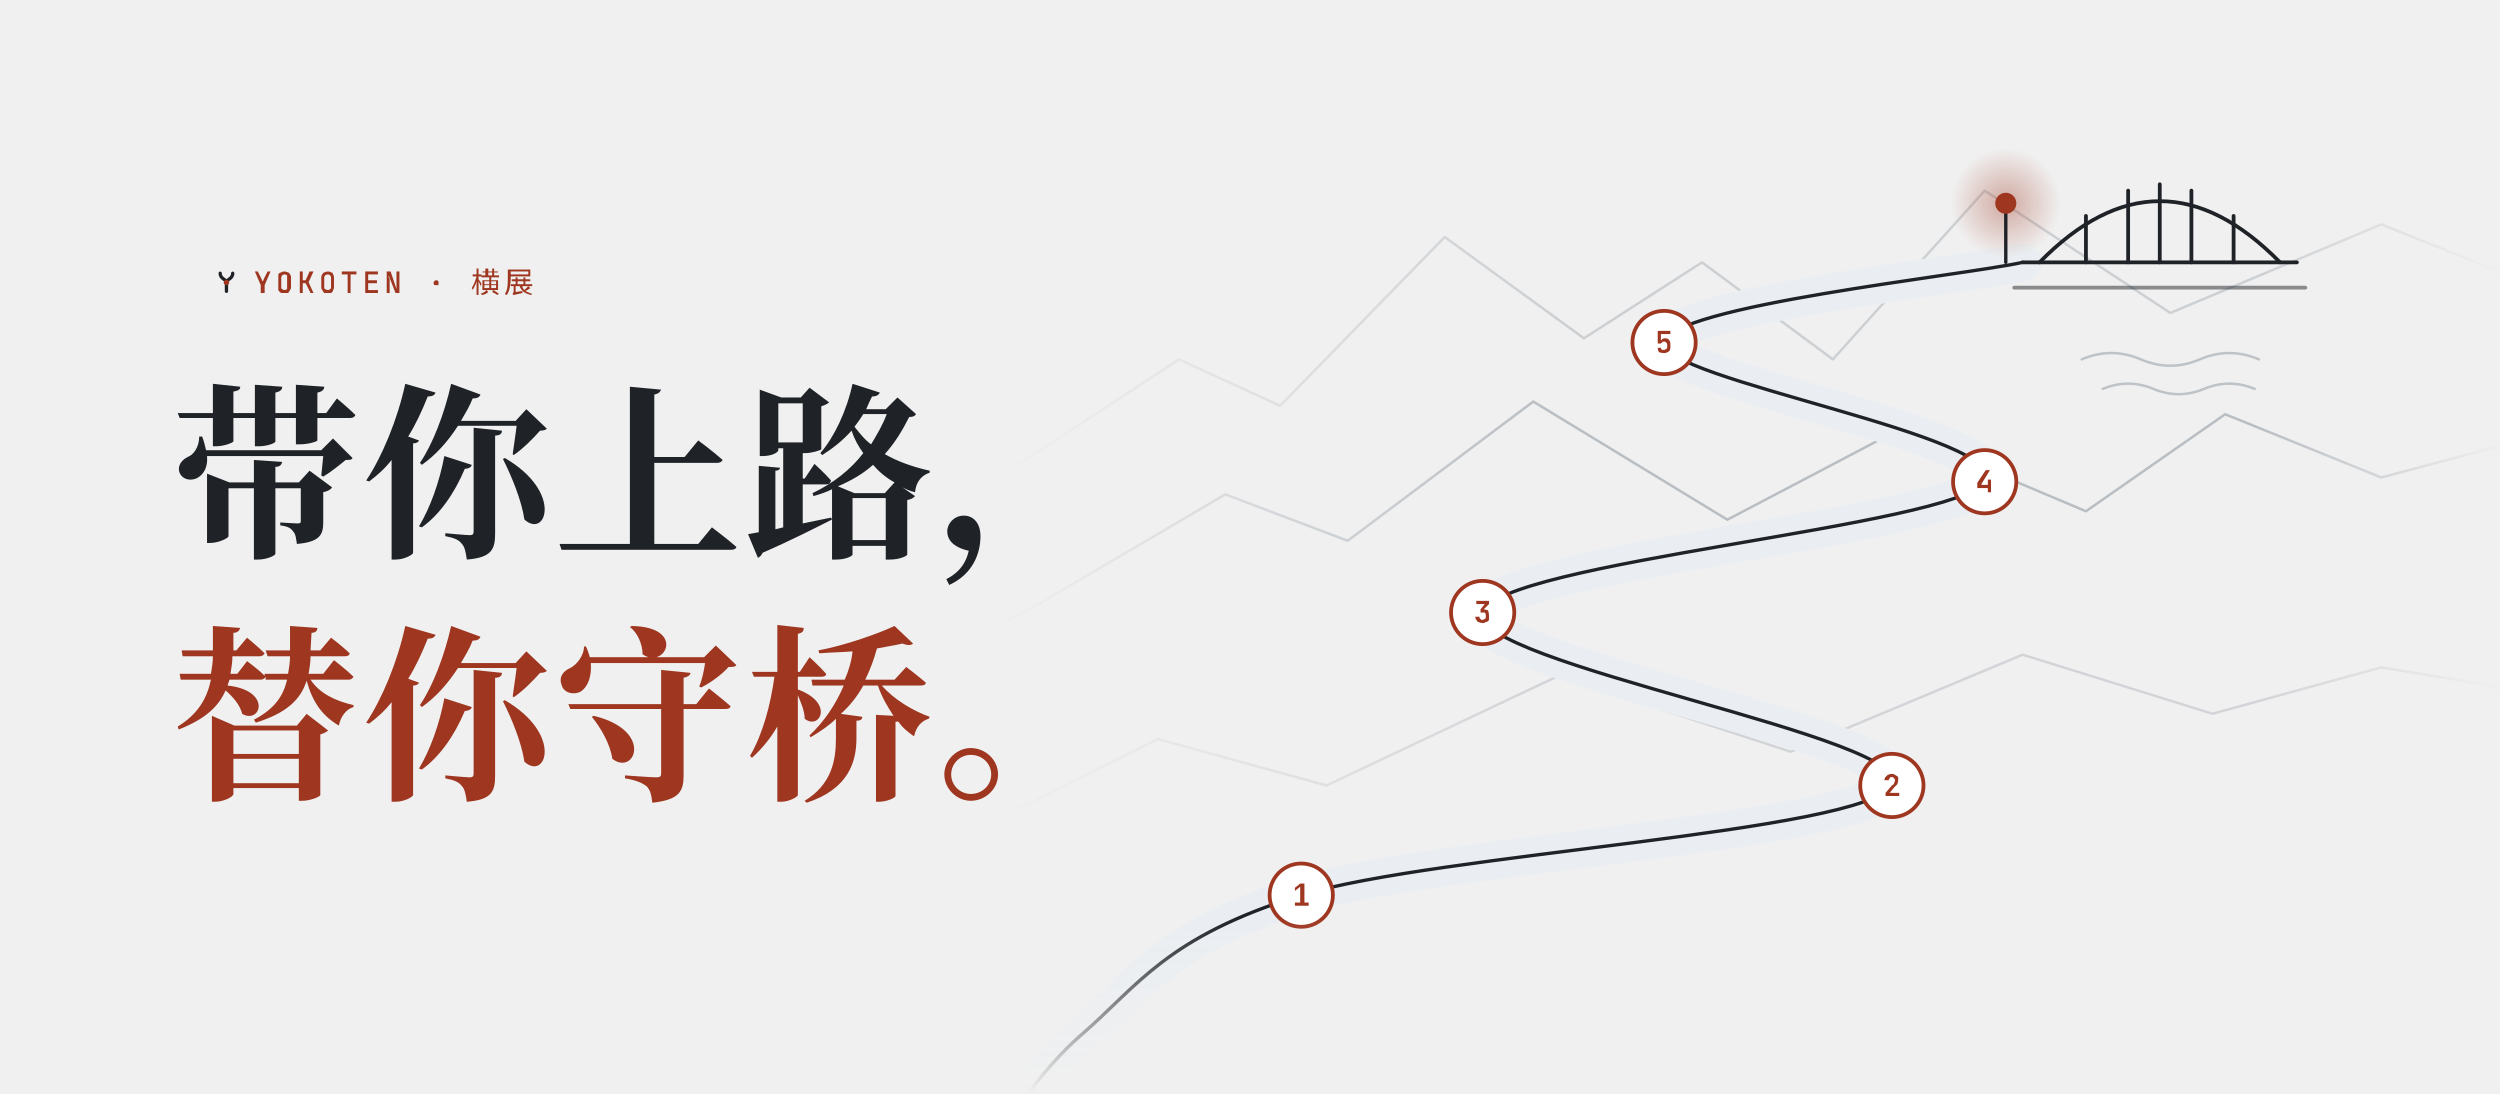
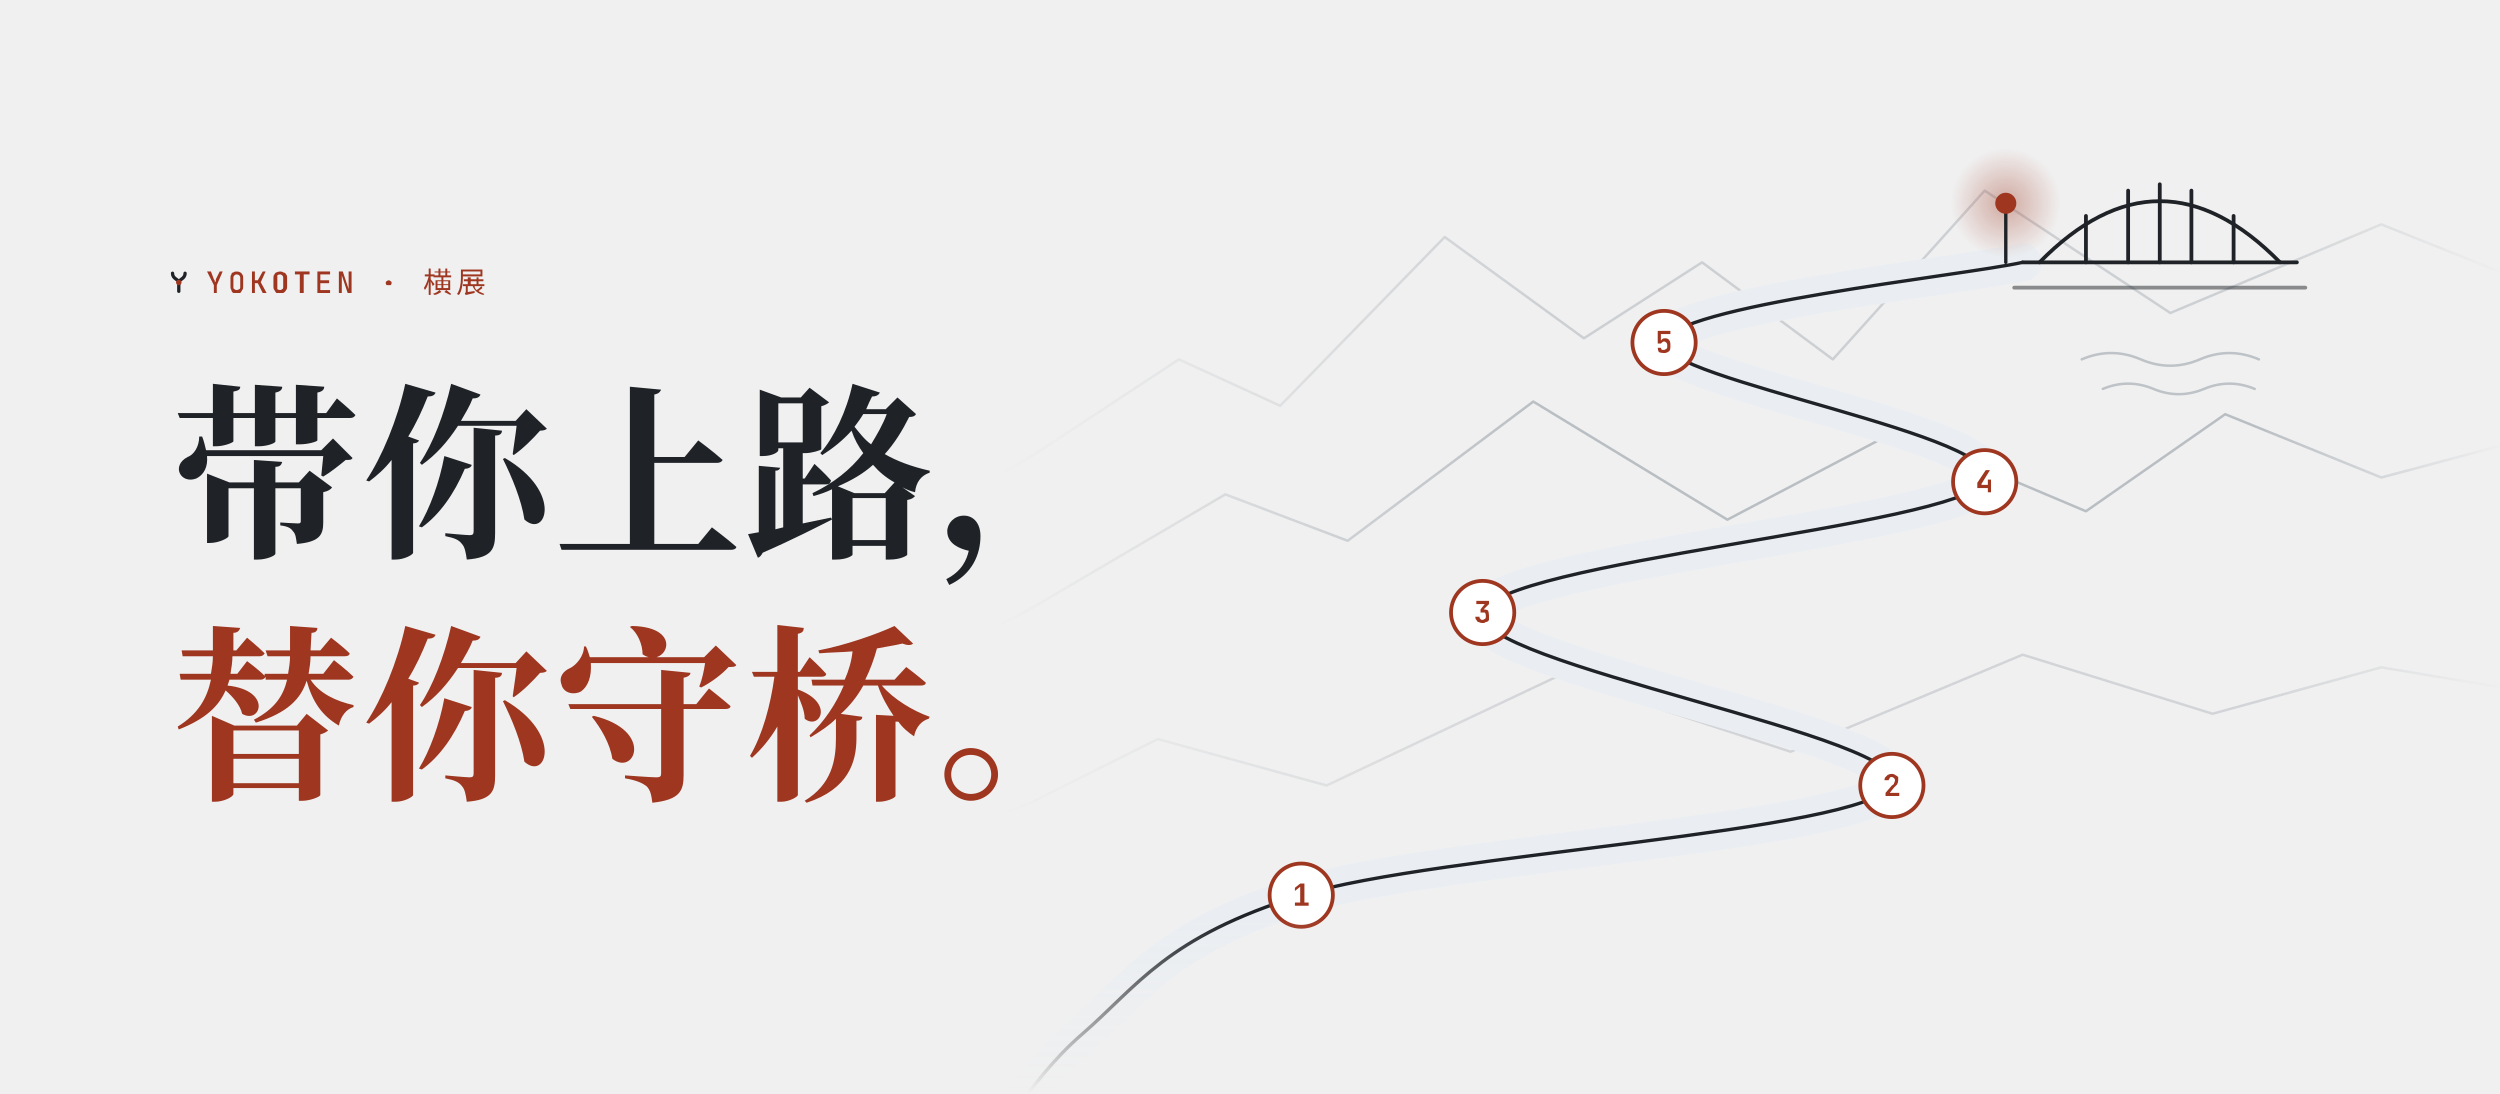
<svg xmlns="http://www.w3.org/2000/svg" viewBox="0 0 1280 560" width="1280" height="560" role="img" aria-label="yokoten：带你上路，替你守桥。">
  <defs>
    <linearGradient id="low" x1="0" x2="0" y1="0" y2="1">
      <stop offset=".84" stop-color="#fff" />
      <stop offset="1" stop-color="#fff" stop-opacity="0" />
    </linearGradient>
    <mask id="card">
      <rect width="1280" height="560" fill="url(#low)" />
    </mask>
    <linearGradient id="fade" x1="0" x2="1">
      <stop offset=".40" stop-color="#fff" stop-opacity="0" />
      <stop offset=".62" stop-color="#fff" />
      <stop offset=".9" stop-color="#fff" />
      <stop offset="1" stop-color="#fff" stop-opacity="0" />
    </linearGradient>
    <mask id="m">
      <rect width="1280" height="560" fill="url(#fade)" />
    </mask>
    <radialGradient id="halo">
      <stop offset="0" stop-color="#9e3620" stop-opacity=".38" />
      <stop offset="1" stop-color="#9e3620" stop-opacity="0" />
    </radialGradient>
  </defs>
  <style>
.ridge{fill:none;stroke:#8c959f;stroke-width:1.2;stroke-linejoin:round;stroke-linecap:round}
.road{fill:none;stroke:#1f2328;stroke-width:1.6;stroke-dasharray:.012 .008;stroke-linecap:round}
.ink{fill:none;stroke:#1f2328;stroke-linecap:round;stroke-linejoin:round}
@media (prefers-reduced-motion:no-preference){.road{animation:walk 40s linear infinite}.glow{animation:glow 3.6s ease-in-out infinite}}
@keyframes walk{to{stroke-dashoffset:-1}}
@keyframes glow{50%{opacity:.45}}
</style>
  <g mask="url(#card)">
    <g mask="url(#m)">
      <g transform="translate(528 22) scale(1.08)" class="ridge">
        <path d="M-60 230 L0 196 L70 150 L118 172 L196 92 L262 140 L318 104 L380 150 L452 70 L540 128 L640 86 L700 110" opacity=".35" />
        <path d="M-60 300 L0 268 L92 214 L150 236 L238 170 L330 226 L410 184 L500 222 L566 176 L640 206 L700 190" opacity=".55" />
        <path d="M-60 384 L0 360 L60 330 L140 352 L250 300 L360 336 L470 290 L560 318 L640 296 L700 306" opacity=".3" />
      </g>
    </g>
    <g transform="translate(528 22) scale(1.08)">
      <g class="ridge" opacity=".5">
        <path d="M498 150 q14 -6 28 0 t28 0 t28 0" />
        <path d="M508 164 q12 -5 24 0 t24 0 t24 0" />
      </g>
      <path d="M-30 540 C-21 528.3 -2.3 492.7 24 470 C50.3 447.3 64 423.7 128 404 C192 384.3 393.7 374.3 408 352 C422.3 329.7 206.7 294 214 270 C221.3 246 437.7 229.3 452 208 C466.3 186.7 297 159.3 300 142 C303 124.7 441.7 110.3 470 104" fill="none" stroke="#eaeef2" stroke-width="18" stroke-linecap="round" />
      <path class="road" d="M-30 540 C-21 528.3 -2.3 492.7 24 470 C50.3 447.3 64 423.7 128 404 C192 384.3 393.7 374.3 408 352 C422.3 329.7 206.7 294 214 270 C221.3 246 437.7 229.3 452 208 C466.3 186.7 297 159.3 300 142 C303 124.7 441.7 110.3 470 104" pathLength="1" />
      <g class="ink" stroke-width="1.8">
        <path d="M470 104 L600 104" />
        <path d="M478 104 Q535 46 592 104" />
        <path d="M500 104 L500 82 M520 104 L520 70 M535 104 L535 67 M550 104 L550 70 M570 104 L570 82" />
        <path d="M466 116 L604 116" opacity=".5" />
      </g>
      <circle class="glow" cx="462" cy="76" r="26" fill="url(#halo)" />
      <line x1="462" y1="104" x2="462" y2="80" stroke="#1f2328" stroke-width="1.6" stroke-linecap="round" />
      <circle class="glow" cx="462" cy="76" r="5" fill="#9e3620" />
      <g fill="#ffffff" stroke="#9e3620" stroke-width="1.8">
        <circle cx="128" cy="404" r="15" />
        <circle cx="408" cy="352" r="15" />
        <circle cx="214" cy="270" r="15" />
        <circle cx="452" cy="208" r="15" />
        <circle cx="300" cy="142" r="15" />
      </g>
      <path fill="#9e3620" d="M125 409l0-1.5l2.5 0l0-7.5l-2.5 2l0-1.5l2.5-2l2 0l0 9l2 0l0 1.5l-6.5 0zM405 357l0-1.5l3-3.5q1-.5 1-1q.5-1 .5-1.5q0-.5-.5-1q-.5-.5-1-.5q-1 0-1 .5q-.5 .5-.5 1l-2 0q0-1 .5-1.5q.5-.5 1-1q1-.5 2-.5q1 0 1.5 .5q1 .5 1.5 1q0 .5 0 1.5q0 1-.5 2q-.5 .5-1.5 1.5l-2 2.5l4.5 0l0 1.5l-6.5 0zM214 275q-1 0-2-.5q-.5 0-1-1q-.5-.5-.5-1.5l2 0q0 1 .5 1q0 .5 1 .5q.5 0 1-.5q.5 0 .5-1l0-.5q0-1-.5-1.5q-.5 0-1 0l-1 0l0-1.5l2-2.5l-4 0l0-1.5l6 0l0 1.5l-3 3l0-.5q1.5 0 2.5 .5q.5 1 .5 2.5l0 .5q0 1 0 1.5q-.5 1-1.5 1q-.5 .5-1.5 .5zM453.5 213l0-2l-5 0l0-2.5l4-6l2 0l-4 6.5l0 .5l3 0l0-2.5l1.5 0l0 6l-1.5 0zM300 147q-1.5 0-2.5-.5q-.5-1-.5-2l1.5 0q0 .5 .5 1q.5 0 1 0q.5 0 1-.5q.5 0 .5-1l0-1q0-.5-.5-1q-.5-.5-1-.5q-.5 0-1 .5q0 0-.5 .5l-1.5 0l0-6l6 0l0 1.5l-4.5 0l0 3l.5 0l-.5 .5q0-.5 .5-1q.5-.5 1.5-.5q1.5 0 2 1q.5 .5 .5 2l0 1q0 1.5-.5 2q-1 1-2.5 1z" />
    </g>
-     <g transform="translate(109.9 138.2) scale(0.1888)">
+     <g transform="translate(85.5 138.2) scale(0.1888)">
      <path d="M32 58V34M32 34C32 25 15 25 15 9M32 34C32 25 49 25 49 9" fill="none" stroke="#1f2328" stroke-width="9" stroke-linecap="round" stroke-linejoin="round" />
      <circle cx="32" cy="34" r="7.5" fill="#9e3620" />
    </g>
-     <path fill="#9e3620" d="M133.5 150l0-4l-3-7l1.5 0l2 4q0 .5 .5 1q0 .5 0 .5q0 0 0-.5q.5-.5 .5-1l2-4l1.5 0l-3 7l0 4l-2 0zm12 0q-1 0-1.5 0q-1-.5-1.5-1.5q0-.5 0-1.5l0-5q0-1 0-1.5q.5-1 1.5-1q.5-.5 1.5-.5q1 0 2 .5q.5 0 1 1q.5 .5 .5 1.5l0 5q0 1-.5 1.5q-.5 1-1 1.5q-1 0-2 0zm0-1.5q1 0 1.5-.5q0 0 0-1l0-5q0-.5 0-1q-.5-.5-1.5-.5q-.5 0-1 .5q-.5 .5-.5 1l0 5q0 1 .5 1q.5 .5 1 .5zm8 1.5l0-11l1.5 0l0 4.5l1.5 0l2-4.5l2 0l-2.5 5.5l2.5 5.5l-1.5 0l-2.5-5l-1.5 0l0 5l-1.5 0zm14.5 0q-1 0-2 0q-.5-.5-1-1.5q-.5-.5-.5-1.5l0-5q0-1 .5-1.5q.5-1 1-1q1-.5 2-.5q1 0 1.5 .5q1 0 1 1q.5 .5 .5 1.5l0 5q0 1-.5 1.5q0 1-1 1.5q-.5 0-1.5 0zm0-1.5q.5 0 1-.5q.5 0 .5-1l0-5q0-.5-.5-1q-.5-.5-1-.5q-1 0-1.5 .5q-.5 .5-.5 1l0 5q0 1 .5 1q.5 .5 1.5 .5zm10 1.5l0-9.5l-3 0l0-1.5l7.5 0l0 1.5l-3 0l0 9.5l-1.5 0zm9 0l0-11l6.5 0l0 1.5l-5 0l0 3l4.5 0l0 1.5l-4.5 0l0 3.5l5 0l0 1.5l-6.5 0zm11 0l0-11l2 0l3 9q0-.5 0-1q0-.5 0-1.5q0-.5 0-1l0-5.5l1.5 0l0 11l-2 0l-3.5-9q0 .5 0 1q.5 .5 .5 1q0 1 0 1.5l0 5.5l-1.5 0zm25.5-4q-1 0-1 0q-.5-.5-.5-1q0-1 .5-1q0-.5 1-.5q.5 0 1 .5q0 0 0 1q0 .5 0 1q-.5 0-1 0zM249 148.5c-.5 1-2 1.5-3 2c.5 0 .5 .5 1 .5c1 0 2.5-1 3-1.5l-1-1zm3 1c1 .5 2 1 2.5 1.5l1-.5c-.5-.5-2-1.5-3-2l-.5 1zm-8-12l0 3l-2 0l0 1l2 0c-.5 2-1.5 4.5-2.5 6c0 0 .5 .5 .5 1c.5-1 1.5-2.5 2-4.5l0 7l1 0l0-7c.5 1 1 2 1 2.5l.5-1c0-.5-1-2-1.5-2.5l0-1.5l1.5 0l0 .5l4 0l0 1.5l-3.5 0l0 5l8 0l0-5l-3.5 0l0-1.5l4 0l0-1l-2.5 0l0-1.5l2 0l0-.5l-2 0l0-1.5l-1 0l0 1.5l-2 0l0-1.5l-1.5 0l0 1.5l-1.5 0l0 .5l1.5 0l0 1.5l-2 0l0-.5l-1.5 0l0-3l-1 0zm6 3.5l0-1.5l2 0l0 1.5l-2 0zm-2 5l2.5 0l0 1.5l-2.5 0l0-1.5zm3.5 0l2.5 0l0 1.5l-2.5 0l0-1.5zm-3.5-2l2.5 0l0 1.5l-2.5 0l0-1.5zm3.5 0l2.5 0l0 1.5l-2.5 0l0-1.5zm11.5 7l0 0c0 0 .5 0 4.5-1c0-.5 0-.5 0-1l-3.5 .5l0-3l2 0c1 2.5 3 4 6 4.5c0 0 .5-.5 .5-.5c-1.5-.5-2.5-1-3.5-1.5c1-.5 2-1 2.5-1.5l-1-1c-.5 .5-1.5 1.5-2 2c-.5-.5-1-1-1-2l5 0l0-1l-3.5 0l0-1.5l2.5 0l0-1l-2.5 0l0-1l-1 0l0 1l-3 0l0-1l-1 0l0 1l-2 0l0 1l2 0l0 1.5l-2.5 0l0 1l1.5 0l0 2.5c0 1-.5 1-.5 1.5c0 0 0 .5 .5 .5zm2-7l3 0l0 1.5l-3 0l0-1.5zm-3.5-5l9 0l0 1.5l-9 0l0-1.5zm-1.5-1l0 4.5c0 2.5 0 6-1.5 8c.5 .5 1 .5 1 .5c1.5-2 2-6 2-8.5l0-1l10 0l0-3.5l-11.5 0z" />
+     <path fill="#9e3620" d="M109.5 150l0-4l-3.5-7l2 0l1.5 4q.5 .5 .5 1q0 .5 0 .5q0 0 .5-.5q0-.5 0-1l2-4l1.5 0l-3 7l0 4l-1.5 0zm11.5 0q-1 0-1.5 0q-1-.5-1-1.5q-.5-.5-.5-1.5l0-5q0-1 .5-1.5q0-1 1-1q.5-.5 1.5-.5q1.5 0 2 .5q.5 0 1 1q.5 .5 .5 1.5l0 5q0 1-.5 1.5q-.5 1-1 1.5q-.5 0-2 0zm0-1.5q1 0 1.5-.5q.5 0 .5-1l0-5q0-.5-.5-1q-.5-.5-1.5-.5q-.5 0-1 .5q-.5 .5-.5 1l0 5q0 1 .5 1q.5 .5 1 .5zm8 1.5l0-11l1.5 0l0 4.5l1.5 0l2.5-4.5l1.5 0l-2.5 5.5l3 5.5l-2 0l-2.5-5l-1.5 0l0 5l-1.5 0zm14.5 0q-1 0-2 0q-.5-.5-1-1.5q-.5-.5-.5-1.5l0-5q0-1 .5-1.5q.5-1 1-1q1-.5 2-.5q1 0 1.5 .5q1 0 1.5 1q.5 .5 .5 1.5l0 5q0 1-.5 1.5q-.5 1-1.5 1.5q-.5 0-1.5 0zm0-1.5q.5 0 1-.5q.5 0 .5-1l0-5q0-.5-.5-1q-.5-.5-1-.5q-1 0-1.5 .5q0 .5 0 1l0 5q0 1 0 1q.5 .5 1.5 .5zm10 1.5l0-9.5l-2.5 0l0-1.5l7.5 0l0 1.5l-3 0l0 9.5l-2 0zm9 0l0-11l6.5 0l0 1.5l-5 0l0 3l4.5 0l0 1.5l-4.5 0l0 3.5l5 0l0 1.5l-6.5 0zm11 0l0-11l2 0l3 9q0-.5 0-1q0-.5 0-1.5q0-.5 0-1l0-5.5l1.5 0l0 11l-2 0l-3-9q0 .5 0 1q0 .5 0 1q0 1 0 1.5l0 5.5l-1.5 0zm25.5-4q-.5 0-1 0q-.5-.5-.5-1q0-1 .5-1q.5-.5 1-.5q.5 0 1 .5q.5 0 .5 1q0 .5-.5 1q-.5 0-1 0zM225 148.5c-1 1-2 1.5-3.5 2c.5 0 1 .5 1 .5c1 0 2.5-1 3.5-1.5l-1-1zm2.5 1c1 .5 2 1 3 1.5l.5-.5c-.5-.5-2-1.5-2.5-2l-1 1zm-8-12l0 3l-2 0l0 1l2 0c-.5 2-1.5 4.5-2.5 6c0 0 .5 .5 .5 1c1-1 1.5-2.5 2-4.5l0 7l1 0l0-7c.5 1 1 2 1 2.5l1-1c-.5-.5-1.5-2-2-2.5l0-1.5l1.5 0l0 .5l4 0l0 1.5l-3 0l0 5l7.5 0l0-5l-3.5 0l0-1.5l4 0l0-1l-2 0l0-1.5l1.5 0l0-.5l-1.5 0l0-1.5l-1 0l0 1.5l-2.5 0l0-1.5l-1 0l0 1.5l-2 0l0 .5l2 0l0 1.5l-2 0l0-.5l-2 0l0-3l-1 0zm6 3.5l0-1.5l2.5 0l0 1.5l-2.5 0zm-1.5 5l2 0l0 1.5l-2 0l0-1.5zm3 0l2.5 0l0 1.5l-2.5 0l0-1.5zm-3-2l2 0l0 1.5l-2 0l0-1.5zm3 0l2.5 0l0 1.5l-2.5 0l0-1.5zm11.5 7l0 0c0 0 .5 0 4.5-1c0-.5 0-.5 0-1l-3.5 .5l0-3l2.5 0c1 2.5 3 4 5.5 4.5c0 0 .5-.5 .5-.5c-1-.5-2.5-1-3-1.5c.5-.5 1.5-1 2-1.5l-.5-1c-.5 .5-1.5 1.5-2.5 2c-.5-.5-1-1-1-2l5 0l0-1l-3 0l0-1.5l2.5 0l0-1l-2.5 0l0-1l-1 0l0 1l-3 0l0-1l-1.5 0l0 1l-2 0l0 1l2 0l0 1.5l-2.5 0l0 1l1.5 0l0 2.5c0 1-.5 1-.5 1.5c0 0 .5 .5 .5 .5zm2.5-7l3 0l0 1.5l-3 0l0-1.5zm-4-5l9 0l0 1.5l-9 0l0-1.5zm-1-1l0 4.5c0 2.5-.5 6-2 8c.5 .5 1 .5 1 .5c1.5-2 2-6 2-8.5l0-1l10 0l0-3.5l-11 0z" />
    <path fill="#1f2328" d="M172.5 204l-5.5 7.5l-4.5 0l0-10.5c2.5-.5 3.5-1.5 3.5-3l-14.5-1l0 14.5l-10.5 0l0-10.5c2.5-.5 3.5-1.5 3.5-3l-14-1l0 14.5l-11 0l0-11c2.5-.5 3.5-1 3.5-2.5l-14-1.5l0 15l-18 0l1 2.5l17 0l0 14.5l1.5 0c4.5 0 9-2 9-2.5l0-12l11 0l0 14.5l2 0c4 0 8.5-1.5 8.5-2.5l0-12l10.5 0l0 13.5l2 0c4.5 0 9-1.5 9-2l0-11.5l17 0c1 0 2-.5 2.5-1.5c-3.5-3.5-9.5-8.5-9.5-8.5zm-69 19.5l-1.5 0c0 5.5-3 9.5-6 10.5c-8.5 4.5-3.5 14 4.5 11c4-2 6-6 5.5-11.5l59.5 0l-1 10l1 .5c3.5-2 8.5-6 11.5-8.5c2 0 3 0 3.5-1l-10-10l-6 6l-59 0c-.5-2-1-4.5-2-7zm13.5 51l0-24.5l13 0l0 36.5l2 0c4.5 0 9-2 9-3l0-33.5l13 0l0 16.5c0 1 0 1.5-1.5 1.5c-2 0-9-.5-9-.5l0 1.5c4 .5 5.5 1.5 6.5 3c1.5 1.5 1.5 3.5 2 6.5c11.5-1 13.5-4.5 13.5-11l0-15.5c2.5-.5 4-1.5 4.5-2.5l-11.5-8.5l-5.5 6l-12 0l0-8c2.5 0 3-1 3.5-2.5l-14.5-1l0 11.5l-12.5 0l-11.5-4.5l0 35.5l1.5 0c4.5 0 9.5-2.5 9.5-3.5zm141.5-40l-1 .5c4.5 9 9.5 21 11 31c11 10 20-14-10-31.5zm-31-1c-2.5 13.5-7.5 27-13 36l1.5 .5c9-6.5 16.5-17 22-30c2 0 3.5-1 3.5-2l-14-4.5zm15-14.5l0 53c0 1.5-.5 2-2 2c-2 0-12.5-1-12.5-1l0 1.5c5 1 7 2 8.5 4c1.5 1.5 2 4.5 2.5 8c13-1 14.5-5.5 14.5-13.5l0-50c2.5 0 3.5-1 3.5-2.5l-14.5-1.5zm-11.5-22.5c-3.5 15.5-9.5 31-16 40.5l1 1c7-5 13-11.5 18.5-20l30 0c-.5 4.5-1.5 10.5-2 14.5l.5 .5c4.5-3 10-8.5 13.5-12.5c2 0 3-.5 3.5-1l-10.5-10l-5.5 6l-28 0c2-3.5 4.5-7.5 6-11.5c2 0 3.5-.5 4-2l-15-5.5zm-23.5 0c-4 18.5-12 37.5-20 49.5l1.5 .5c4-3 8-6.5 11.5-11l0 51l2 0c4.5 0 9-2.5 9-3.5l0-56c2 0 3-1 3-1.5l-5.5-2c4-6.5 7-13 10-20.5c2 0 3.5-.5 4-2l-15.5-4.5zm79 82l1 3l87 0c1 0 2.5-.5 2.5-1.5c-4.5-4-12.5-10-12.5-10l-7 8.5l-22.5 0l0-41.5l32 0c1.5 0 2.5-.5 3-1.5c-5-4.5-12.5-10-12.5-10l-7 8.5l-15.5 0l0-32c2.5-.5 3-1.5 3.5-2.5l-16-1.5l0 80.5l-36 0zm150-82c-3 14-9.5 27.5-16.5 35.5l1 1c5.5-3.5 10.5-7.5 15-12.5c1.5 4.5 3.5 8 6 11.5c-6.5 8.5-15.5 15.5-26 20.5l.5 1.5c3.5-1 6.5-2 9.5-3.5l0 36l2 0c5.5 0 8.5-2 8.5-2.5l0-4.5l17 0l0 7l2 0c5.5 0 9-2 9-2.5l0-28c2.5-.5 3-1 4-2l-6.5-4.5c2 1 4 2 6.5 2.5c.5-5 3-8.5 7.5-10l0-1c-9-2-17-5-23-8.5c5-5.5 9-12 12.5-19c2 0 3-.5 3.5-1.5l-9.5-8.5l-6 6l-10 0c1-2.5 2-4.5 3-6.5c2.5 0 3.5-1 4-2l-14-4.5zm0 80l0-21.5l17 0l0 21.5l-17 0zm17.5-64.5c-2 5.5-5 10.5-8 15.5c-3.5-2.5-6-6-8.5-9c1.5-2 3-4 4.5-6.5l12 0zm-7 26c3 3.5 6.5 6.5 11 9l-5 5.5l-15.5 0l-8.5-3.5c7-3 13-6.5 18-11zm-36-31.5l0 20l-12.5 0l0-20l12.5 0zm-22-3l0 30l1.5 0c5 0 8-2 8-3l0-1l2.5 0l0 40.5l-4 1l0-30c1.5 0 2-.5 2.5-1.5l-11-1l0 34l-5.5 1l5 12c1 0 2-1.5 2.5-2.5c16-7 27.5-13 35.5-17l-.5-1l-14.5 3l0-20l12 0c1.5 0 2-.5 2.5-2c-3-3.5-8.5-8.5-8.5-8.5l-5 7.5l-1 0l0-13l1.5 0c3 0 8-1.5 8-2l0-22c2-.5 3.5-1.5 4-2l-10-7.5l-4.5 5l-10 0l-11-4l0 4zm107 78.5c-4.5-1-11-3.5-11-10c0-4 3.5-8 8.5-8c5 0 8.5 4 8.5 10.5c0 9-4 19.5-16 25l-1.5-3c8-4 10.5-10 11.5-14.5z" />
    <path fill="#9e3620" d="M135.5 345l0 1c-3.5-3.5-9-7.5-9-7.5l-5 6.5l-3.5 0c.5-3 1-6 1-9l14 0c1 0 2-.5 2.5-1.5c-3.5-3.5-9-8-9-8l-5.5 6.5l-1.5 0l0-9c2 0 3-1 3.5-2.5l-14-1l0 12.5l-16 0l.5 3l15.5 0c0 3-.5 6-1 9l-16 0l.5 3l15.5 0c-2 9.5-6.5 17.5-17 24l.5 1.5c14-5.5 20.5-12 24-20c3.5 3 7.5 7.5 8.5 12c9.5 5.5 15.5-12-7.5-14.5l1-3l16 0c1 0 2-.5 2.5-1.5l0 1.5l11 0c-2 8.5-6.5 15-17 20.5l1 1.5c16-5 23-12 26-21.5c3 11 8 18 16.5 23c1-5 4-8.5 7.5-9.5l0-1c-9-2-17.5-6-22-13l19.5 0c1 0 2-.5 2.5-1.5c-3.5-3.5-10-8.5-10-8.5l-5.5 7l-7.5 0c.5-3 1-6 1-9l17.5 0c1.5 0 2.5-.5 2.5-1.5c-3.5-3.5-9.5-8-9.5-8l-5.5 6.5l-5 0l.5-9c2 0 3-1 3-2.5l-14-1l0 12.5l-12.5 0l1 3l11.5 0c0 3-.5 6-1 9l-12 0zm17.5 43.5l0 12.5l-33.5 0l0-12.5l33.5 0zm0-2.5l-33.5 0l0-12l33.5 0l0 12zm-44.5-14.5l0 39l1.5 0c4.5 0 9.5-2.5 9.5-4l0-3l33.5 0l0 6.5l2 0c3.5 0 9-2 9-3l0-31c2-.5 3.5-1.5 4-2l-11-8.5l-5 6l-32 0l-11.5-5l0 5zm150-13l-1 .5c4.5 9 9.5 21 11 31c11 10 20-14-10-31.5zm-31-1c-2.5 13.5-7.5 27-13 36l1.5 .5c9-6.5 16.5-17 22-30c2 0 3.5-1 3.5-2l-14-4.5zm15-14.5l0 53c0 1.5-.5 2-2 2c-2 0-12.5-1-12.5-1l0 1.5c5 1 7 2 8.5 4c1.5 1.5 2 4.5 2.5 8c13-1 14.5-5.5 14.5-13.5l0-50c2.5 0 3.5-1 3.5-2.5l-14.5-1.5zm-11.5-22.5c-3.5 15.5-9.5 31-16 40.5l1 1c7-5 13-11.5 18.5-20l30 0c-.5 4.5-1.5 10.5-2 14.5l.5 .5c4.5-3 10-8.5 13.5-12.5c2 0 3-.5 3.5-1l-10.5-10l-5.5 6l-28 0c2-3.5 4.5-7.5 6-11.5c2 0 3.5-.5 4-2l-15-5.5zm-23.5 0c-4 18.5-12 37.5-20 49.5l1.5 .5c4-3 8-6.5 11.5-11l0 51l2 0c4.5 0 9-2.5 9-3.5l0-56c2 0 3-1 3-1.5l-5.5-2c4-6.5 7-13 10-20.5c2 0 3.5-.5 4-2l-15.5-4.5zm116 0l-1 .5c4 3 6.5 9 6.5 14c11.5 8 22.5-14-5.5-14.5zm-19.5 46l-1 .5c4.5 5.5 9.5 14 10.5 21.5c11.5 9 21.5-14.5-9.5-22zm-4-35.5l-1 0c0 5-4 9.5-7 11c-3.5 1.5-6 4.5-4.5 8.5c1 4.5 6.5 5.5 10 3.5c3.5-2.5 5.5-7.5 5-14.5l58.5 0c-.5 3.5-1.5 8.5-3 12l1 .5c5-2.5 11-7 14-10.5c2 0 3.5 0 4-1l-10.5-10l-6 6l-58.5 0c-.5-1.5-1-3.5-2-5.5zm53.5 13.5l-15-1.5l0 17.5l-47.5 0l1 2.5l46.5 0l0 33c0 1.5-.5 2-2.5 2c-2.5 0-16-1-16-1l0 1.5c6 1 9 2.5 11 4c2 2 2.5 4.5 3 8.5c14-1.5 16-6 16-14l0-34l21.5 0c1.5 0 2.5-.5 2.5-1.5c-4-3.5-11-9-11-9l-6.5 8l-6.5 0l0-13.5c2.5-.5 3.5-1.5 3.5-2.5zm114-15l-9.5-9c-8.5 4-25.5 10-39 12.5l.5 1.5c5.5-.5 11.5-.5 17-1c-.5 5-2 10-4 14.5l-17 0l.5 3l16 0c-4 9.5-10 18.5-17.5 25.5l.5 1c5-3 9.5-6 13-9.5l0 10c0 11-2 23.5-16 32l1 1c21.5-7 25.5-21 25.5-33l0-9c2.5 0 3-1 3-2l-11-1.5c4.5-4 8.5-9 11.5-14.5l7.5 0c2 6 5 11 8 15.5l-9-.5l0 44.5l1.5 0c4 0 8.5-2 8.5-3l0-38l1.5 0c2 3 5 5.5 8 7.5c1-5 4-8 7.5-9l.5-1c-8.5-3-18.5-9-24.5-16l20 0c1.5 0 2.5-.5 2.5-1.5c-4-3.5-10-8-10-8l-6 6.5l-15 0c2.5-5 4.5-10.5 6-16c5-1 9-1.5 13-2.5c2.5 1 4.5 1 5.5 0zm-53 7l-5 7.5l-1 0l0-19.5c2.5-.5 3-1.5 3-3l-13.5-1.5l0 24l-13 0l1 2.5l10.5 0c-2 14.5-6 29.5-12.5 40.5l1 1c5-4.5 9.5-10 13-16l0 38.5l2 0c4 0 8.5-2.5 8.5-3.5l0-51c1.5 3.5 3.5 8 3.5 12c7.5 6 15.5-8-3.5-15l0-6.5l12 0c1.5 0 2.5-.5 2.5-1.5c-3-3.5-8.5-8.5-8.5-8.5zm82.5 73.5c7.5 0 14-6 14-13.5c0-7.5-6.5-13.5-14-13.5c-7 0-13.5 6-13.5 13.5c0 7.5 6.5 13.5 13.5 13.5zm0-3.5c-5.5 0-10-4.5-10-10c0-5.5 4.5-10 10-10c6 0 10.5 4.5 10.5 10c0 5.5-4.5 10-10.5 10z" />
  </g>
</svg>
